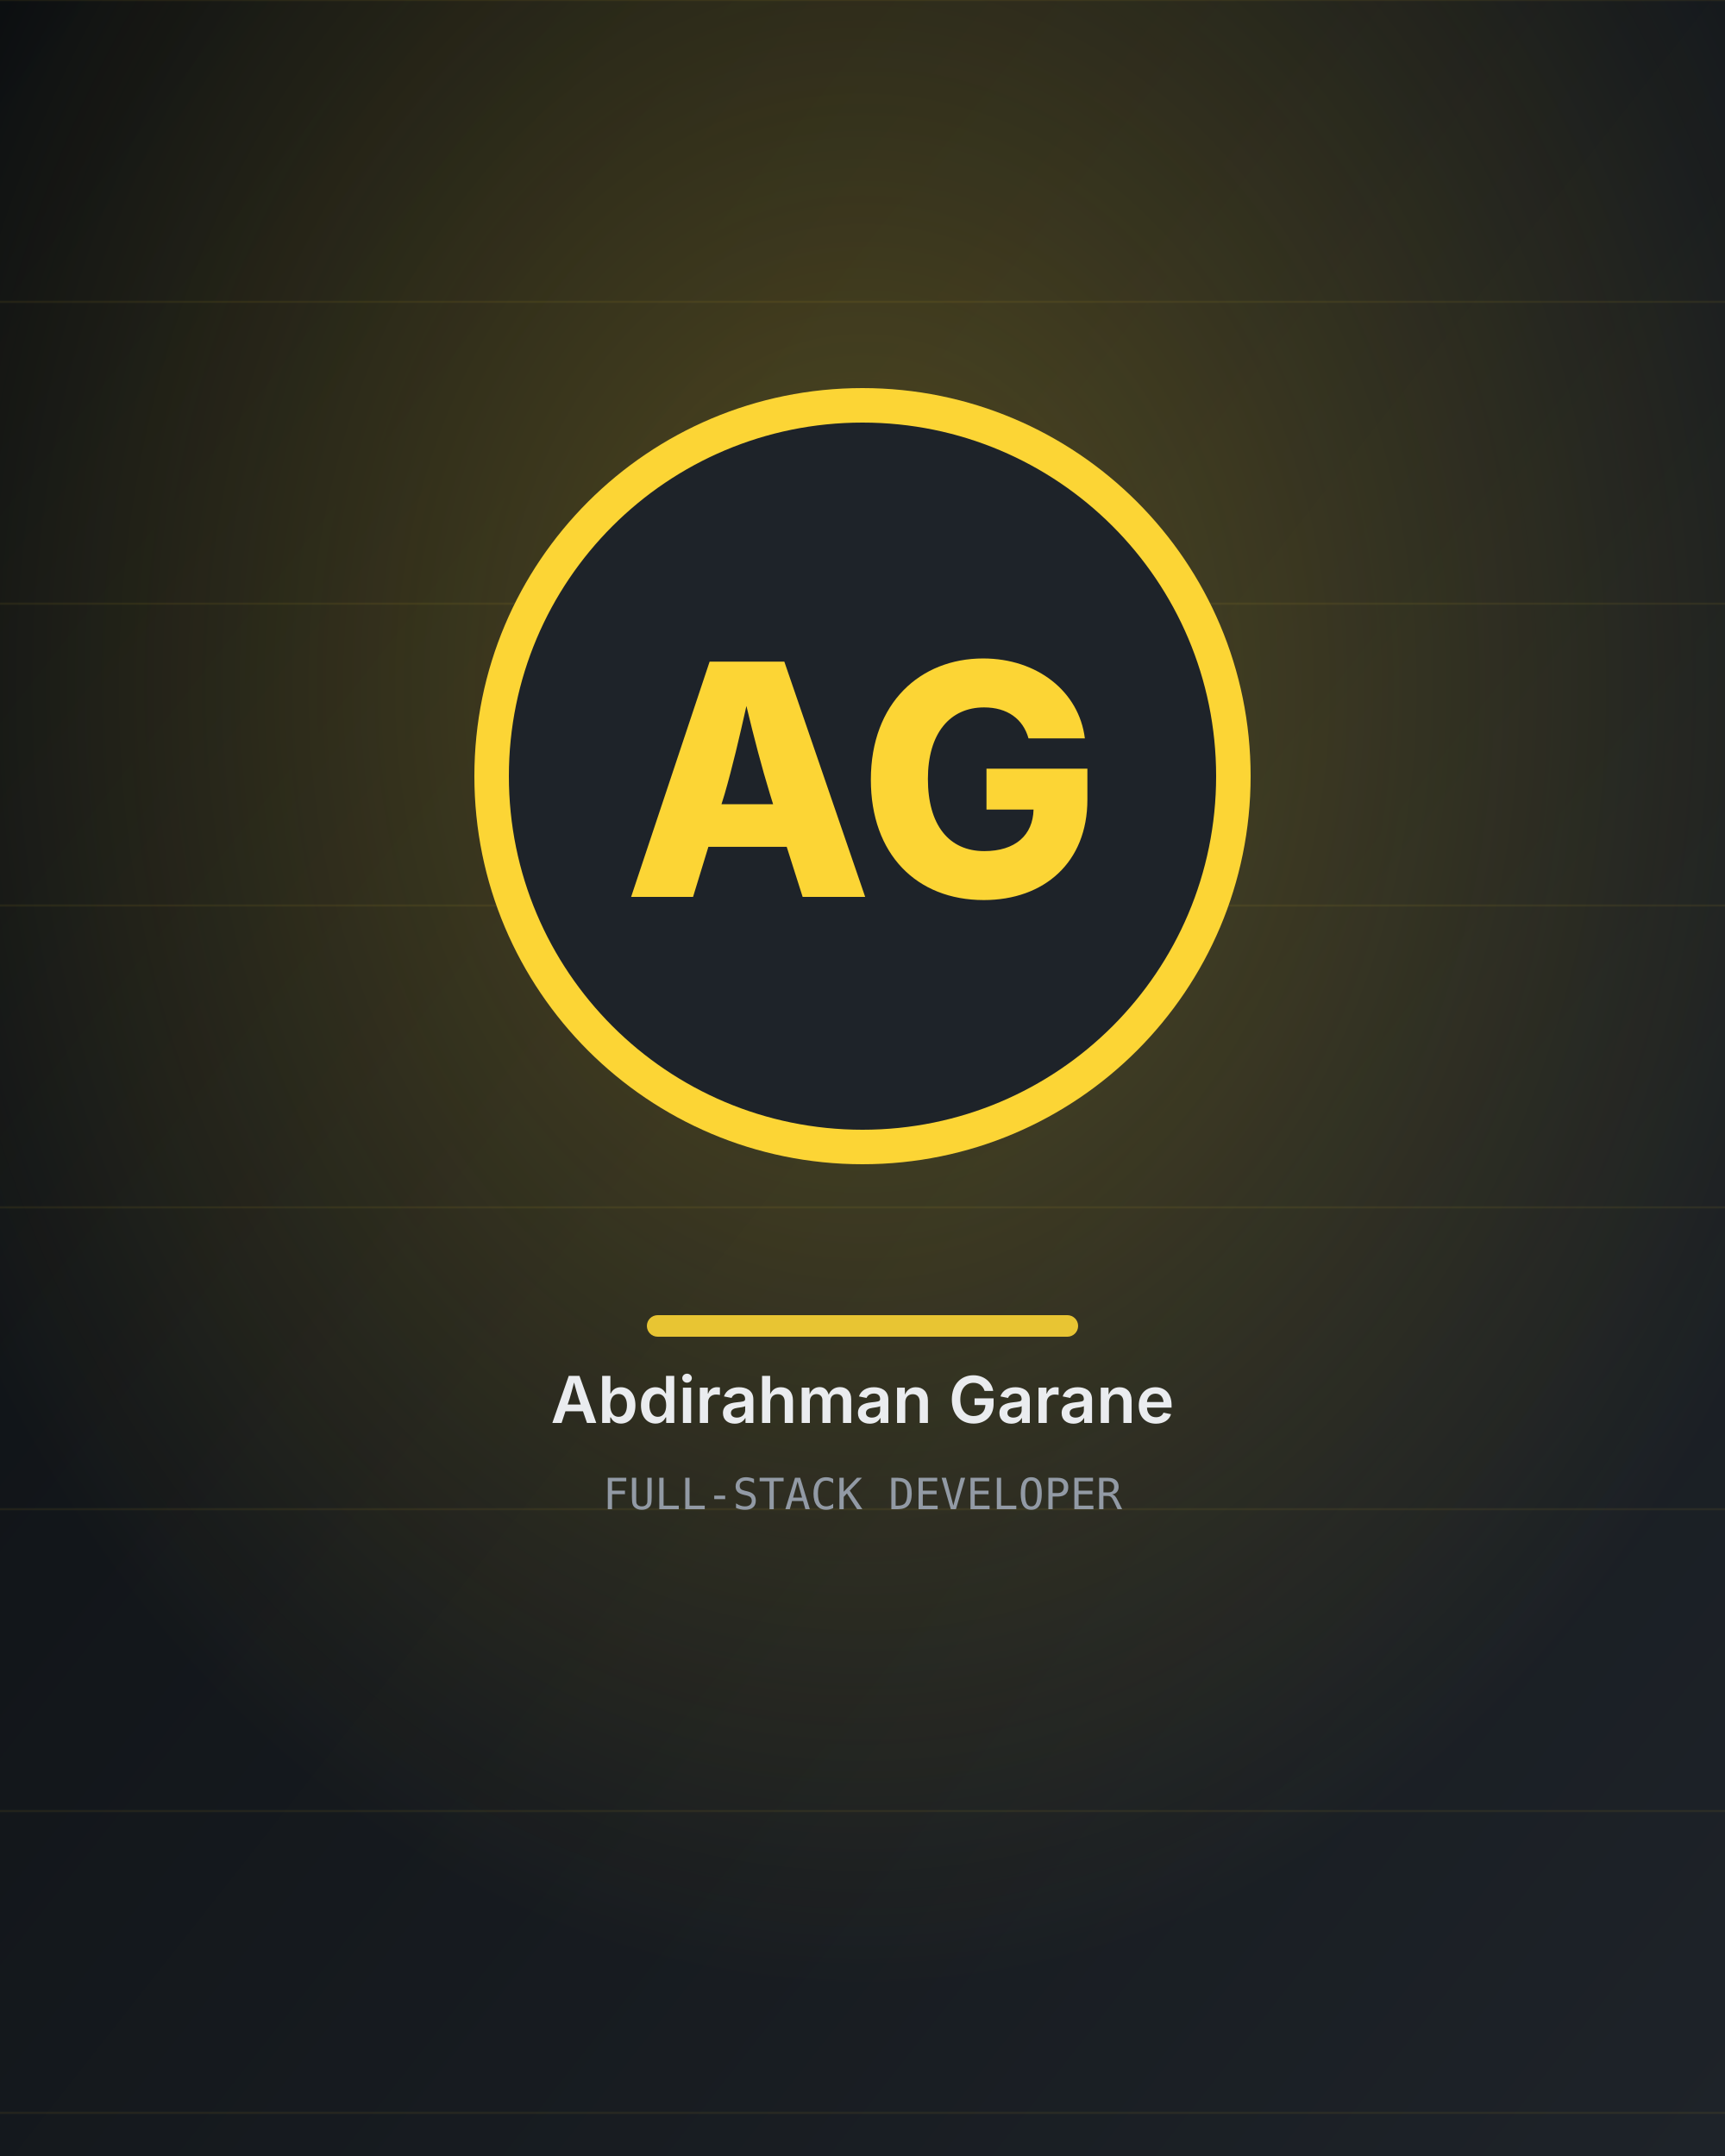
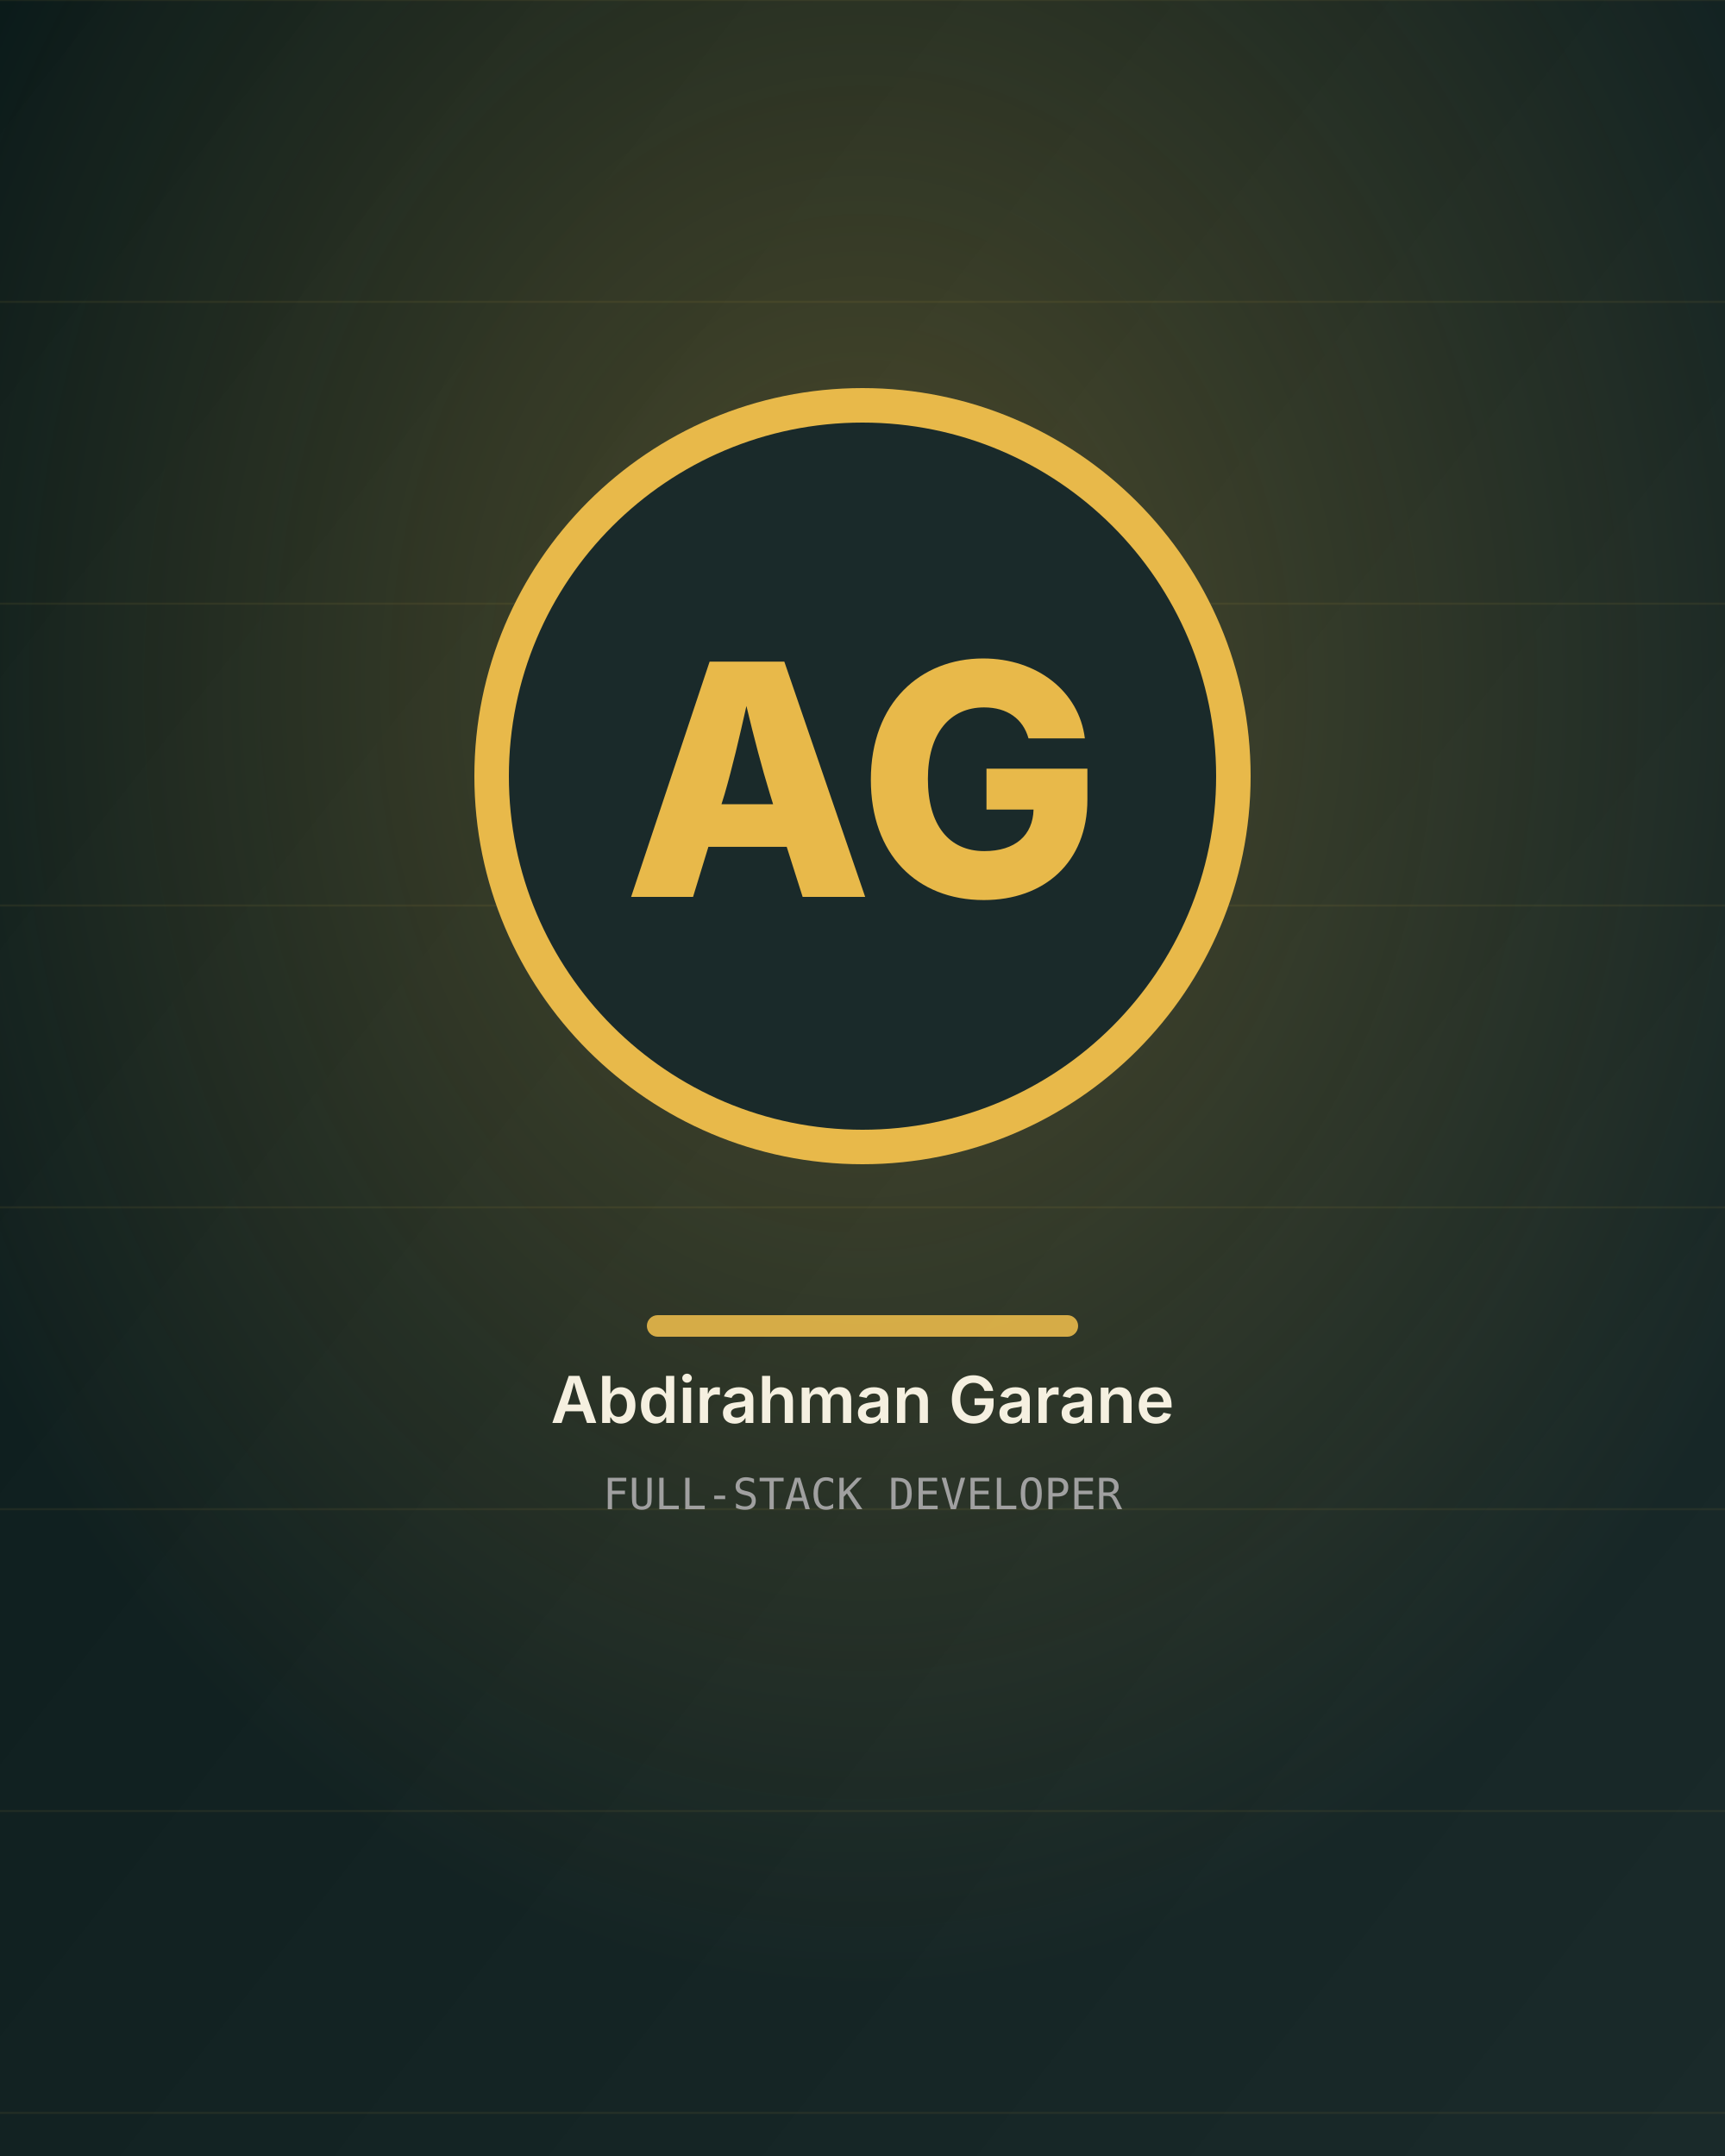
<svg xmlns="http://www.w3.org/2000/svg" width="800" height="1000" viewBox="0 0 800 1000">
  <defs>
    <linearGradient id="bg" x1="0" y1="0" x2="1" y2="1">
-       <stop offset="0" stop-color="#0b0e11" />
-       <stop offset="1" stop-color="#1e2329" />
+       <stop offset="0" stop-color="#0a1a1a" />
+       <stop offset="1" stop-color="#1a2a2a" />
    </linearGradient>
    <radialGradient id="glow" cx="0.5" cy="0.32" r="0.6">
-       <stop offset="0" stop-color="#fcd535" stop-opacity="0.28" />
-       <stop offset="1" stop-color="#fcd535" stop-opacity="0" />
+       <stop offset="0" stop-color="#e8b94a" stop-opacity="0.28" />
+       <stop offset="1" stop-color="#e8b94a" stop-opacity="0" />
    </radialGradient>
  </defs>
  <rect width="800" height="1000" fill="url(#bg)" />
  <rect width="800" height="1000" fill="url(#glow)" />
-   <g stroke="#fcd535" stroke-opacity="0.07">
+   <g stroke="#e8b94a" stroke-opacity="0.07">
    <line x1="0" y1="0" x2="800" y2="0" />
    <line x1="0" y1="140" x2="800" y2="140" />
    <line x1="0" y1="280" x2="800" y2="280" />
    <line x1="0" y1="420" x2="800" y2="420" />
    <line x1="0" y1="560" x2="800" y2="560" />
    <line x1="0" y1="700" x2="800" y2="700" />
    <line x1="0" y1="840" x2="800" y2="840" />
    <line x1="0" y1="980" x2="800" y2="980" />
    <line x1="0" y1="1120" x2="800" y2="1120" />
  </g>
-   <circle cx="400" cy="360" r="180" fill="#fcd535" />
-   <circle cx="400" cy="360" r="164" fill="#1e2329" />
-   <text x="400" y="416" font-family="Inter, sans-serif" font-size="150" font-weight="800" fill="#fcd535" text-anchor="middle">AG</text>
-   <rect x="300" y="610" width="200" height="10" rx="5" fill="#fcd535" opacity="0.9" />
-   <text x="400" y="660" font-family="Inter, sans-serif" font-size="30" font-weight="600" fill="#eaecef" text-anchor="middle">Abdirahman Garane</text>
-   <text x="400" y="700" font-family="'JetBrains Mono', monospace" font-size="20" fill="#929aa5" text-anchor="middle">FULL-STACK DEVELOPER</text>
+   <circle cx="400" cy="360" r="180" fill="#e8b94a" />
+   <circle cx="400" cy="360" r="164" fill="#1a2a2a" />
+   <text x="400" y="416" font-family="Inter, sans-serif" font-size="150" font-weight="800" fill="#e8b94a" text-anchor="middle">AG</text>
+   <rect x="300" y="610" width="200" height="10" rx="5" fill="#e8b94a" opacity="0.9" />
+   <text x="400" y="660" font-family="Inter, sans-serif" font-size="30" font-weight="600" fill="#f5f0e0" text-anchor="middle">Abdirahman Garane</text>
+   <text x="400" y="700" font-family="'JetBrains Mono', monospace" font-size="20" fill="#a0a0a0" text-anchor="middle">FULL-STACK DEVELOPER</text>
</svg>
